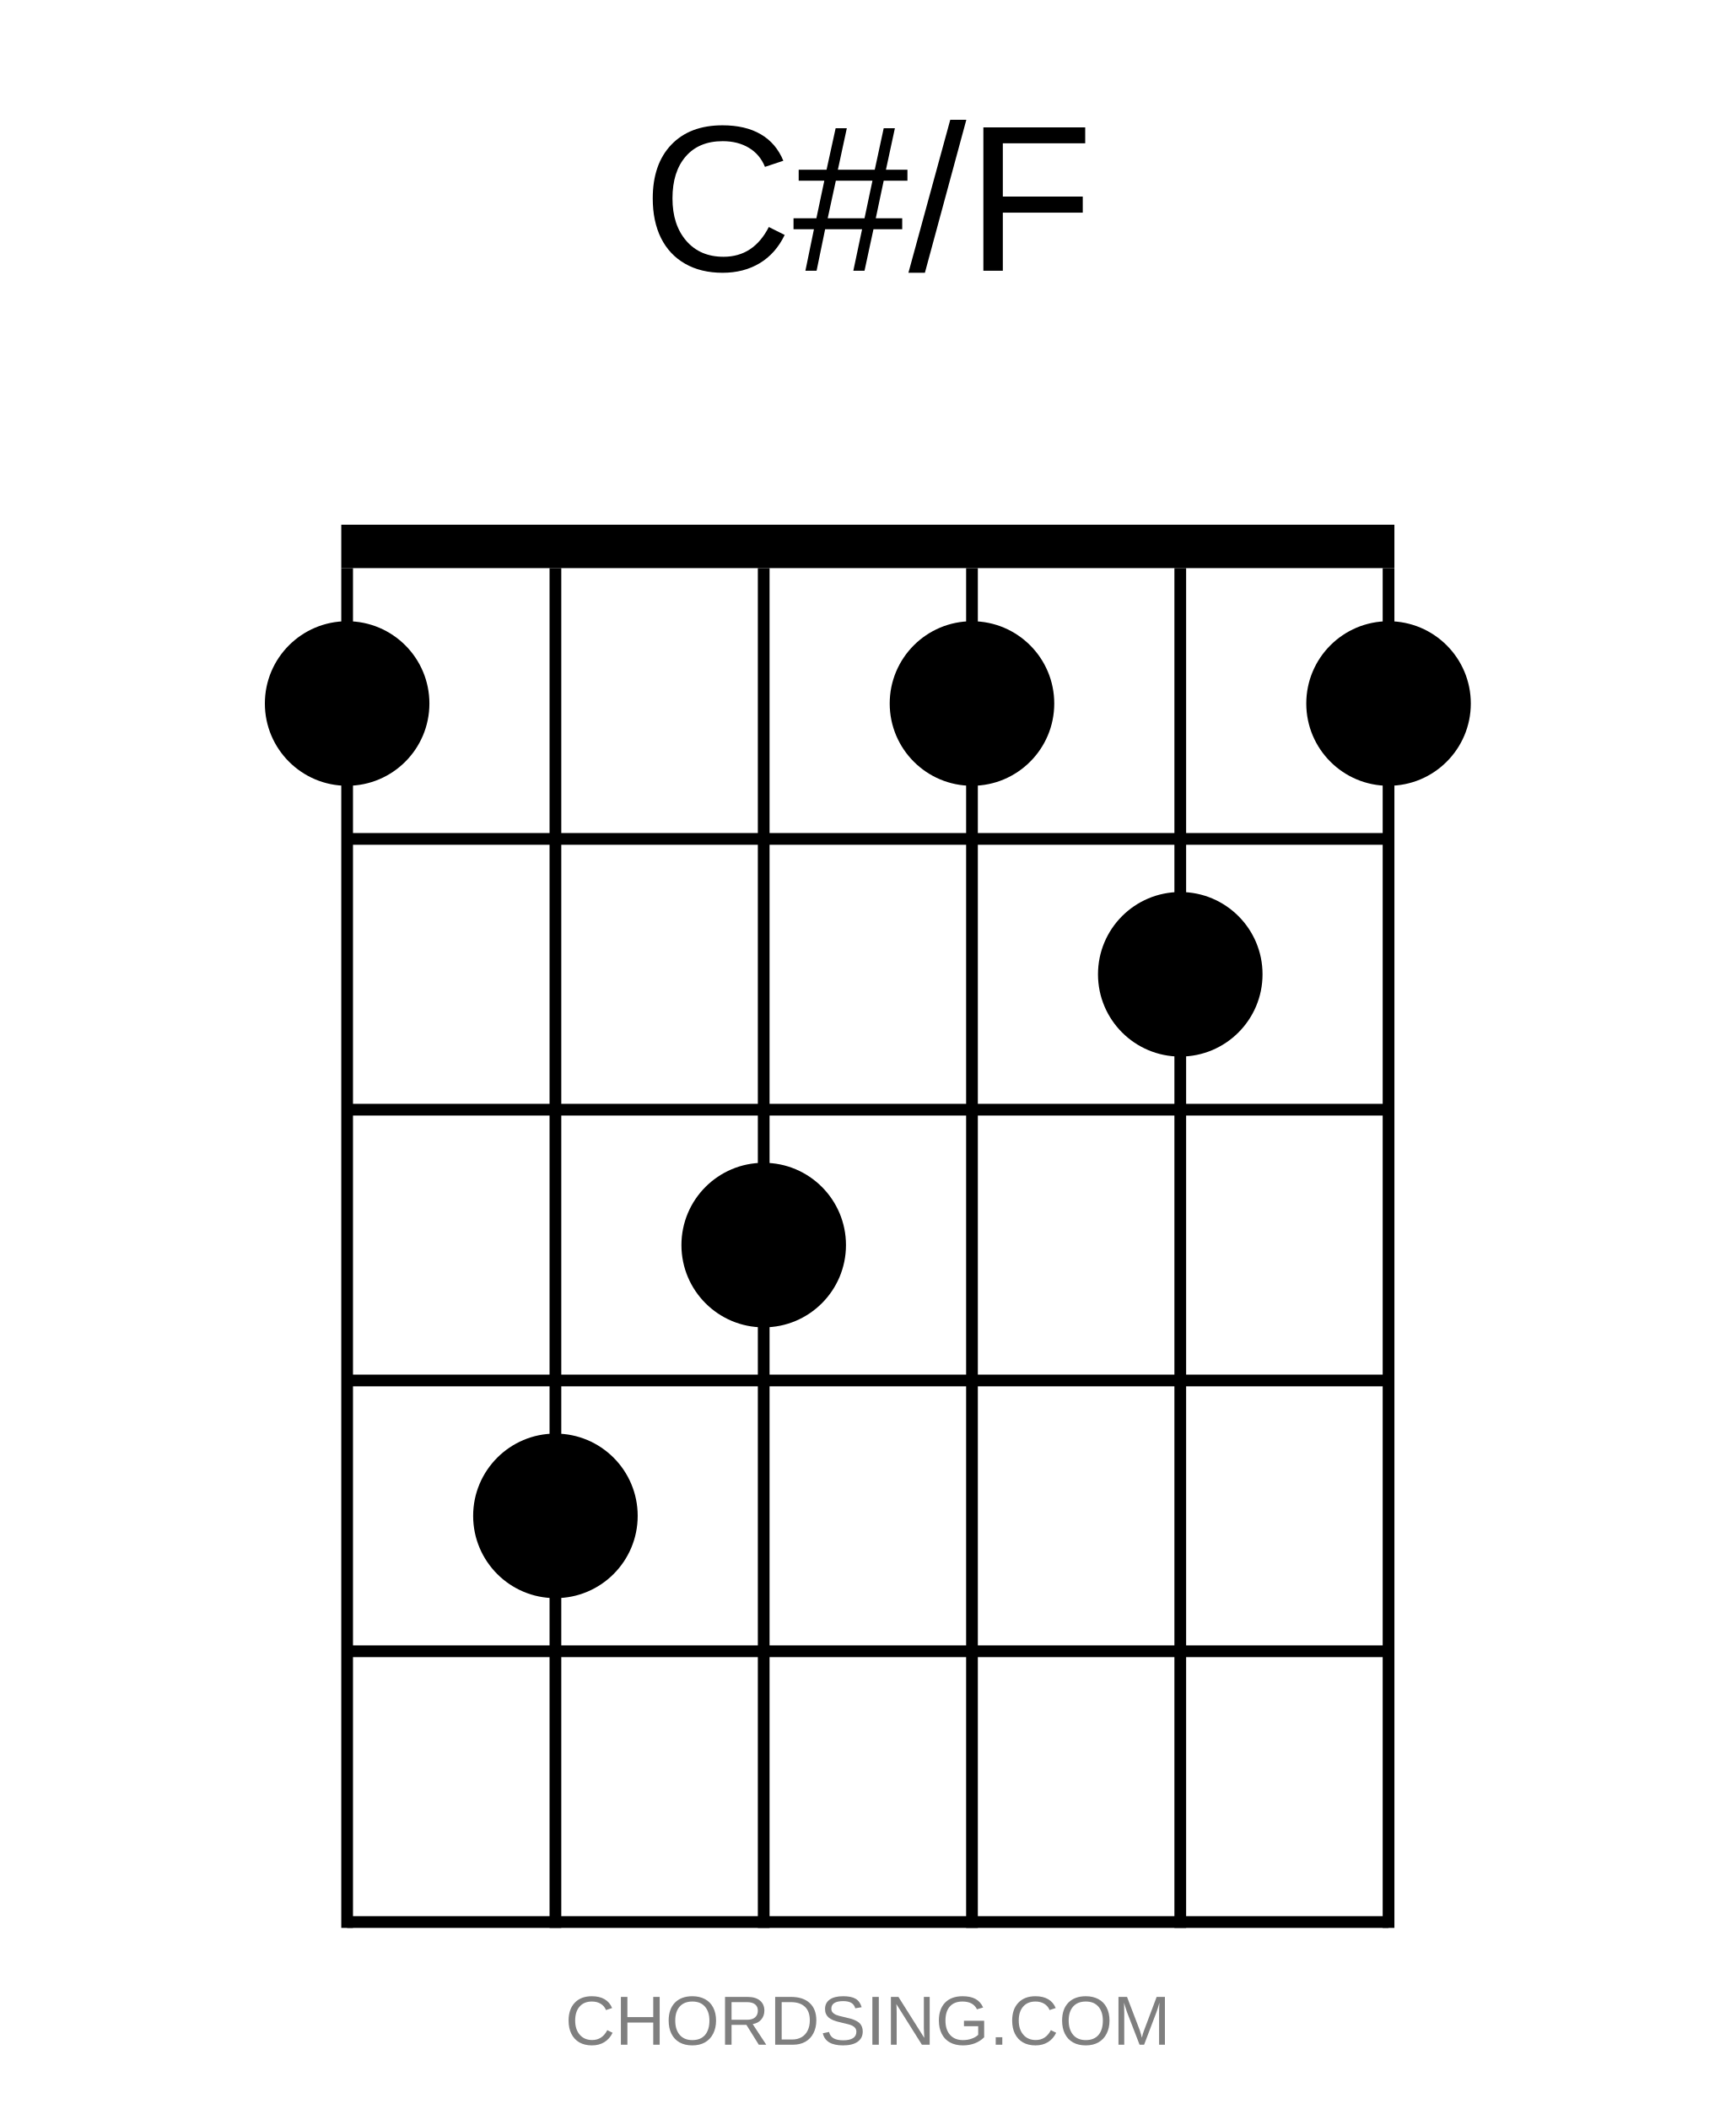
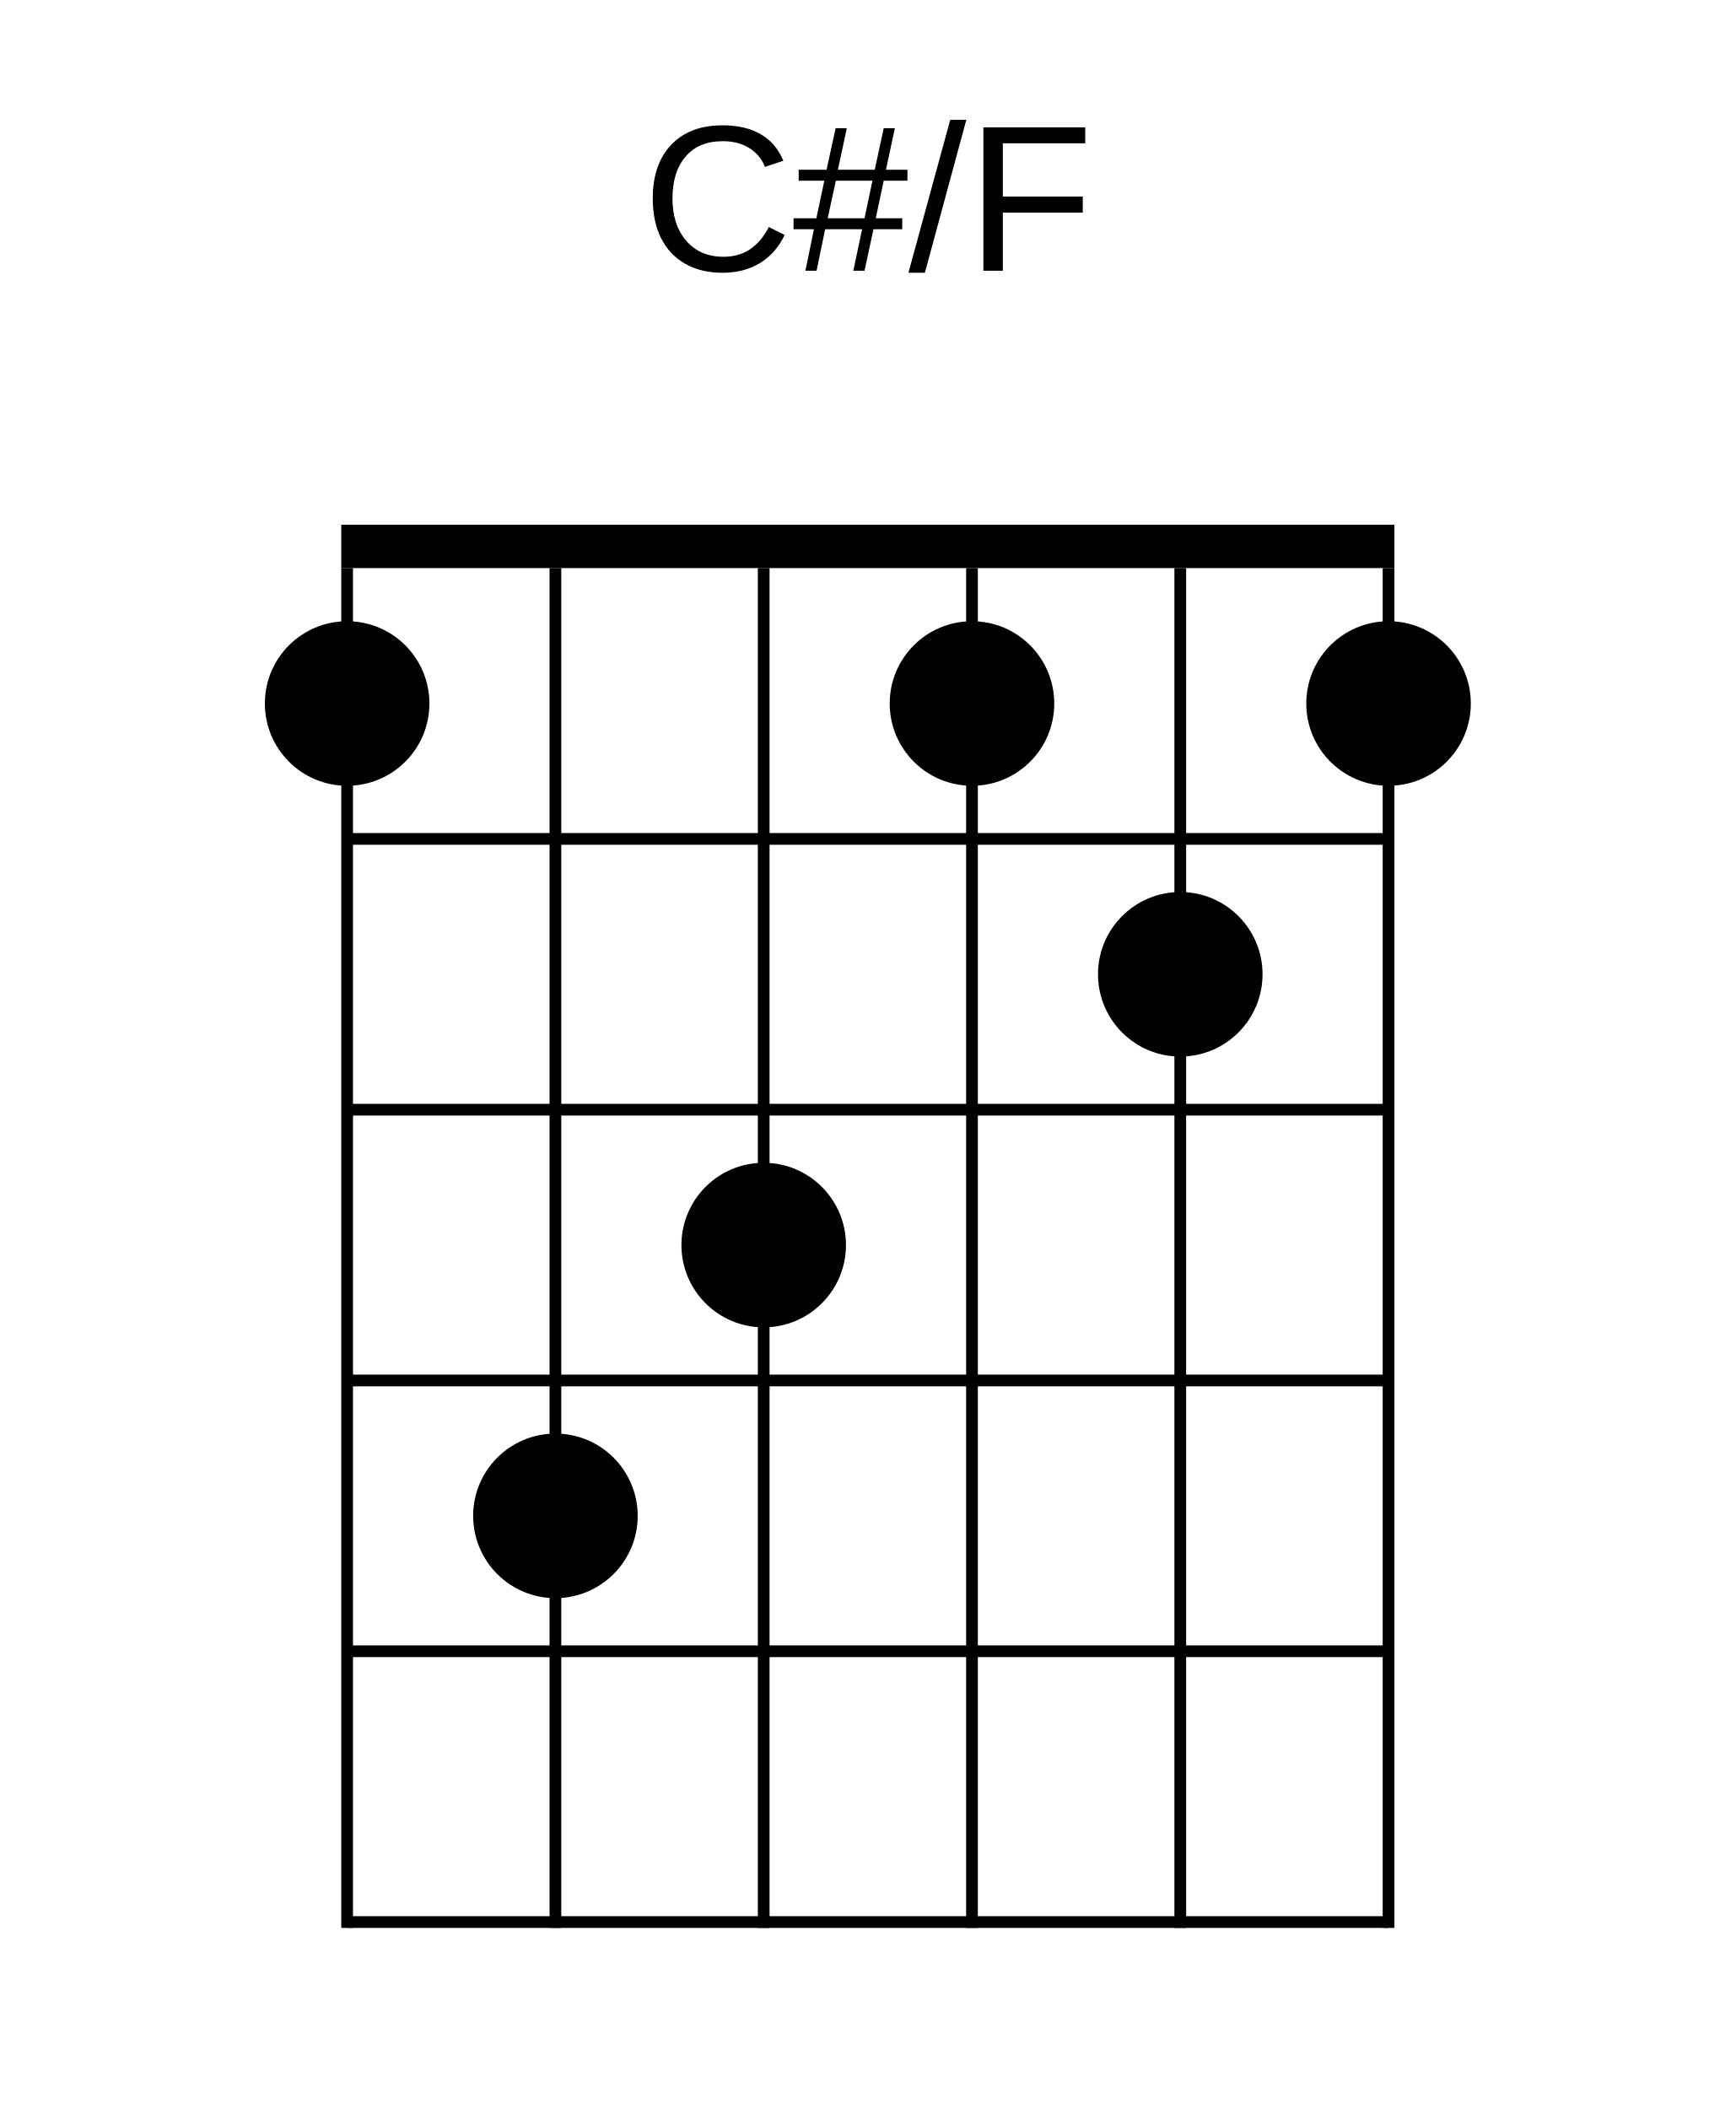
<svg xmlns="http://www.w3.org/2000/svg" version="1.1" preserveAspectRatio="xMidYMid meet" viewBox="0 0 400 485.998">
  <rect width="100%" height="100%" fill="rgba(255, 255, 255, 1)" />
  <text x="200" y="-0.011" font-family="Arial, &quot;Helvetica Neue&quot;, Helvetica, sans-serif" font-size="48" text-anchor="middle" fill="#000000" class="title">
    <tspan dy="62.4" x="200">C#/F</tspan>
  </text>
  <line x1="78.65" y1="125.916" x2="321.35" y2="125.916" stroke-width="10" stroke="#000000" />
  <line x1="80" y1="193.316" x2="320" y2="193.316" stroke-width="2.7" stroke="#000000" />
  <line x1="80" y1="255.716" x2="320" y2="255.716" stroke-width="2.7" stroke="#000000" />
  <line x1="80" y1="318.116" x2="320" y2="318.116" stroke-width="2.7" stroke="#000000" />
  <line x1="80" y1="380.516" x2="320" y2="380.516" stroke-width="2.7" stroke="#000000" />
  <line x1="80" y1="442.916" x2="320" y2="442.916" stroke-width="2.7" stroke="#000000" />
  <line x1="80" y1="130.916" x2="80" y2="444.266" stroke-width="2.7" stroke="#000000" />
  <line x1="128" y1="130.916" x2="128" y2="444.266" stroke-width="2.7" stroke="#000000" />
  <line x1="176" y1="130.916" x2="176" y2="444.266" stroke-width="2.7" stroke="#000000" />
  <line x1="224" y1="130.916" x2="224" y2="444.266" stroke-width="2.7" stroke="#000000" />
  <line x1="272" y1="130.916" x2="272" y2="444.266" stroke-width="2.7" stroke="#000000" />
  <line x1="320" y1="130.916" x2="320" y2="444.266" stroke-width="2.7" stroke="#000000" />
  <circle r="18.96" cx="80" cy="162.116" fill="#000000" stroke-width="0" stroke="#000000" class="finger finger-string-0 finger-fret-0 finger-string-0-fret-0 finger-circle" />
  <circle r="18.96" cx="224" cy="162.116" fill="#000000" stroke-width="0" stroke="#000000" class="finger finger-string-3 finger-fret-0 finger-string-3-fret-0 finger-circle" />
  <circle r="18.96" cx="320" cy="162.116" fill="#000000" stroke-width="0" stroke="#000000" class="finger finger-string-5 finger-fret-0 finger-string-5-fret-0 finger-circle" />
  <circle r="18.96" cx="272" cy="224.516" fill="#000000" stroke-width="0" stroke="#000000" class="finger finger-string-4 finger-fret-1 finger-string-4-fret-1 finger-circle" />
  <circle r="18.96" cx="176" cy="286.916" fill="#000000" stroke-width="0" stroke="#000000" class="finger finger-string-2 finger-fret-2 finger-string-2-fret-2 finger-circle" />
  <circle r="18.96" cx="128" cy="349.316" fill="#000000" stroke-width="0" stroke="#000000" class="finger finger-string-1 finger-fret-3 finger-string-1-fret-3 finger-circle" />
  <text x="80" y="455.396" font-family="Arial, &quot;Helvetica Neue&quot;, Helvetica, sans-serif" font-size="28" text-anchor="middle" dominant-baseline="central" fill="#000000" class="tuning tuning-0" />
  <text x="128" y="455.396" font-family="Arial, &quot;Helvetica Neue&quot;, Helvetica, sans-serif" font-size="28" text-anchor="middle" dominant-baseline="central" fill="#000000" class="tuning tuning-1" />
  <text x="176" y="455.396" font-family="Arial, &quot;Helvetica Neue&quot;, Helvetica, sans-serif" font-size="28" text-anchor="middle" dominant-baseline="central" fill="#000000" class="tuning tuning-2" />
  <text x="224" y="455.396" font-family="Arial, &quot;Helvetica Neue&quot;, Helvetica, sans-serif" font-size="28" text-anchor="middle" dominant-baseline="central" fill="#000000" class="tuning tuning-3" />
  <text x="272" y="455.396" font-family="Arial, &quot;Helvetica Neue&quot;, Helvetica, sans-serif" font-size="28" text-anchor="middle" dominant-baseline="central" fill="#000000" class="tuning tuning-4" />
  <text x="320" y="455.396" font-family="Arial, &quot;Helvetica Neue&quot;, Helvetica, sans-serif" font-size="28" text-anchor="middle" dominant-baseline="central" fill="#000000" class="tuning tuning-5" />
  <text x="200" y="450.385" font-family="Arial, &quot;Helvetica Neue&quot;, Helvetica, sans-serif" font-size="16" text-anchor="middle" fill="rgba(0, 0, 0, 0.5)" class="watermark">
-     <tspan dy="20.8" x="200">CHORDSING.COM</tspan>
+     <tspan dy="20.8" x="200" />
  </text>
  <circle r="0" cx="0" cy="0" fill="none" stroke-width="0" stroke="transparent" class="top-left" />
  <circle r="0" cx="400" cy="0" fill="none" stroke-width="0" stroke="transparent" class="top-right" />
</svg>
